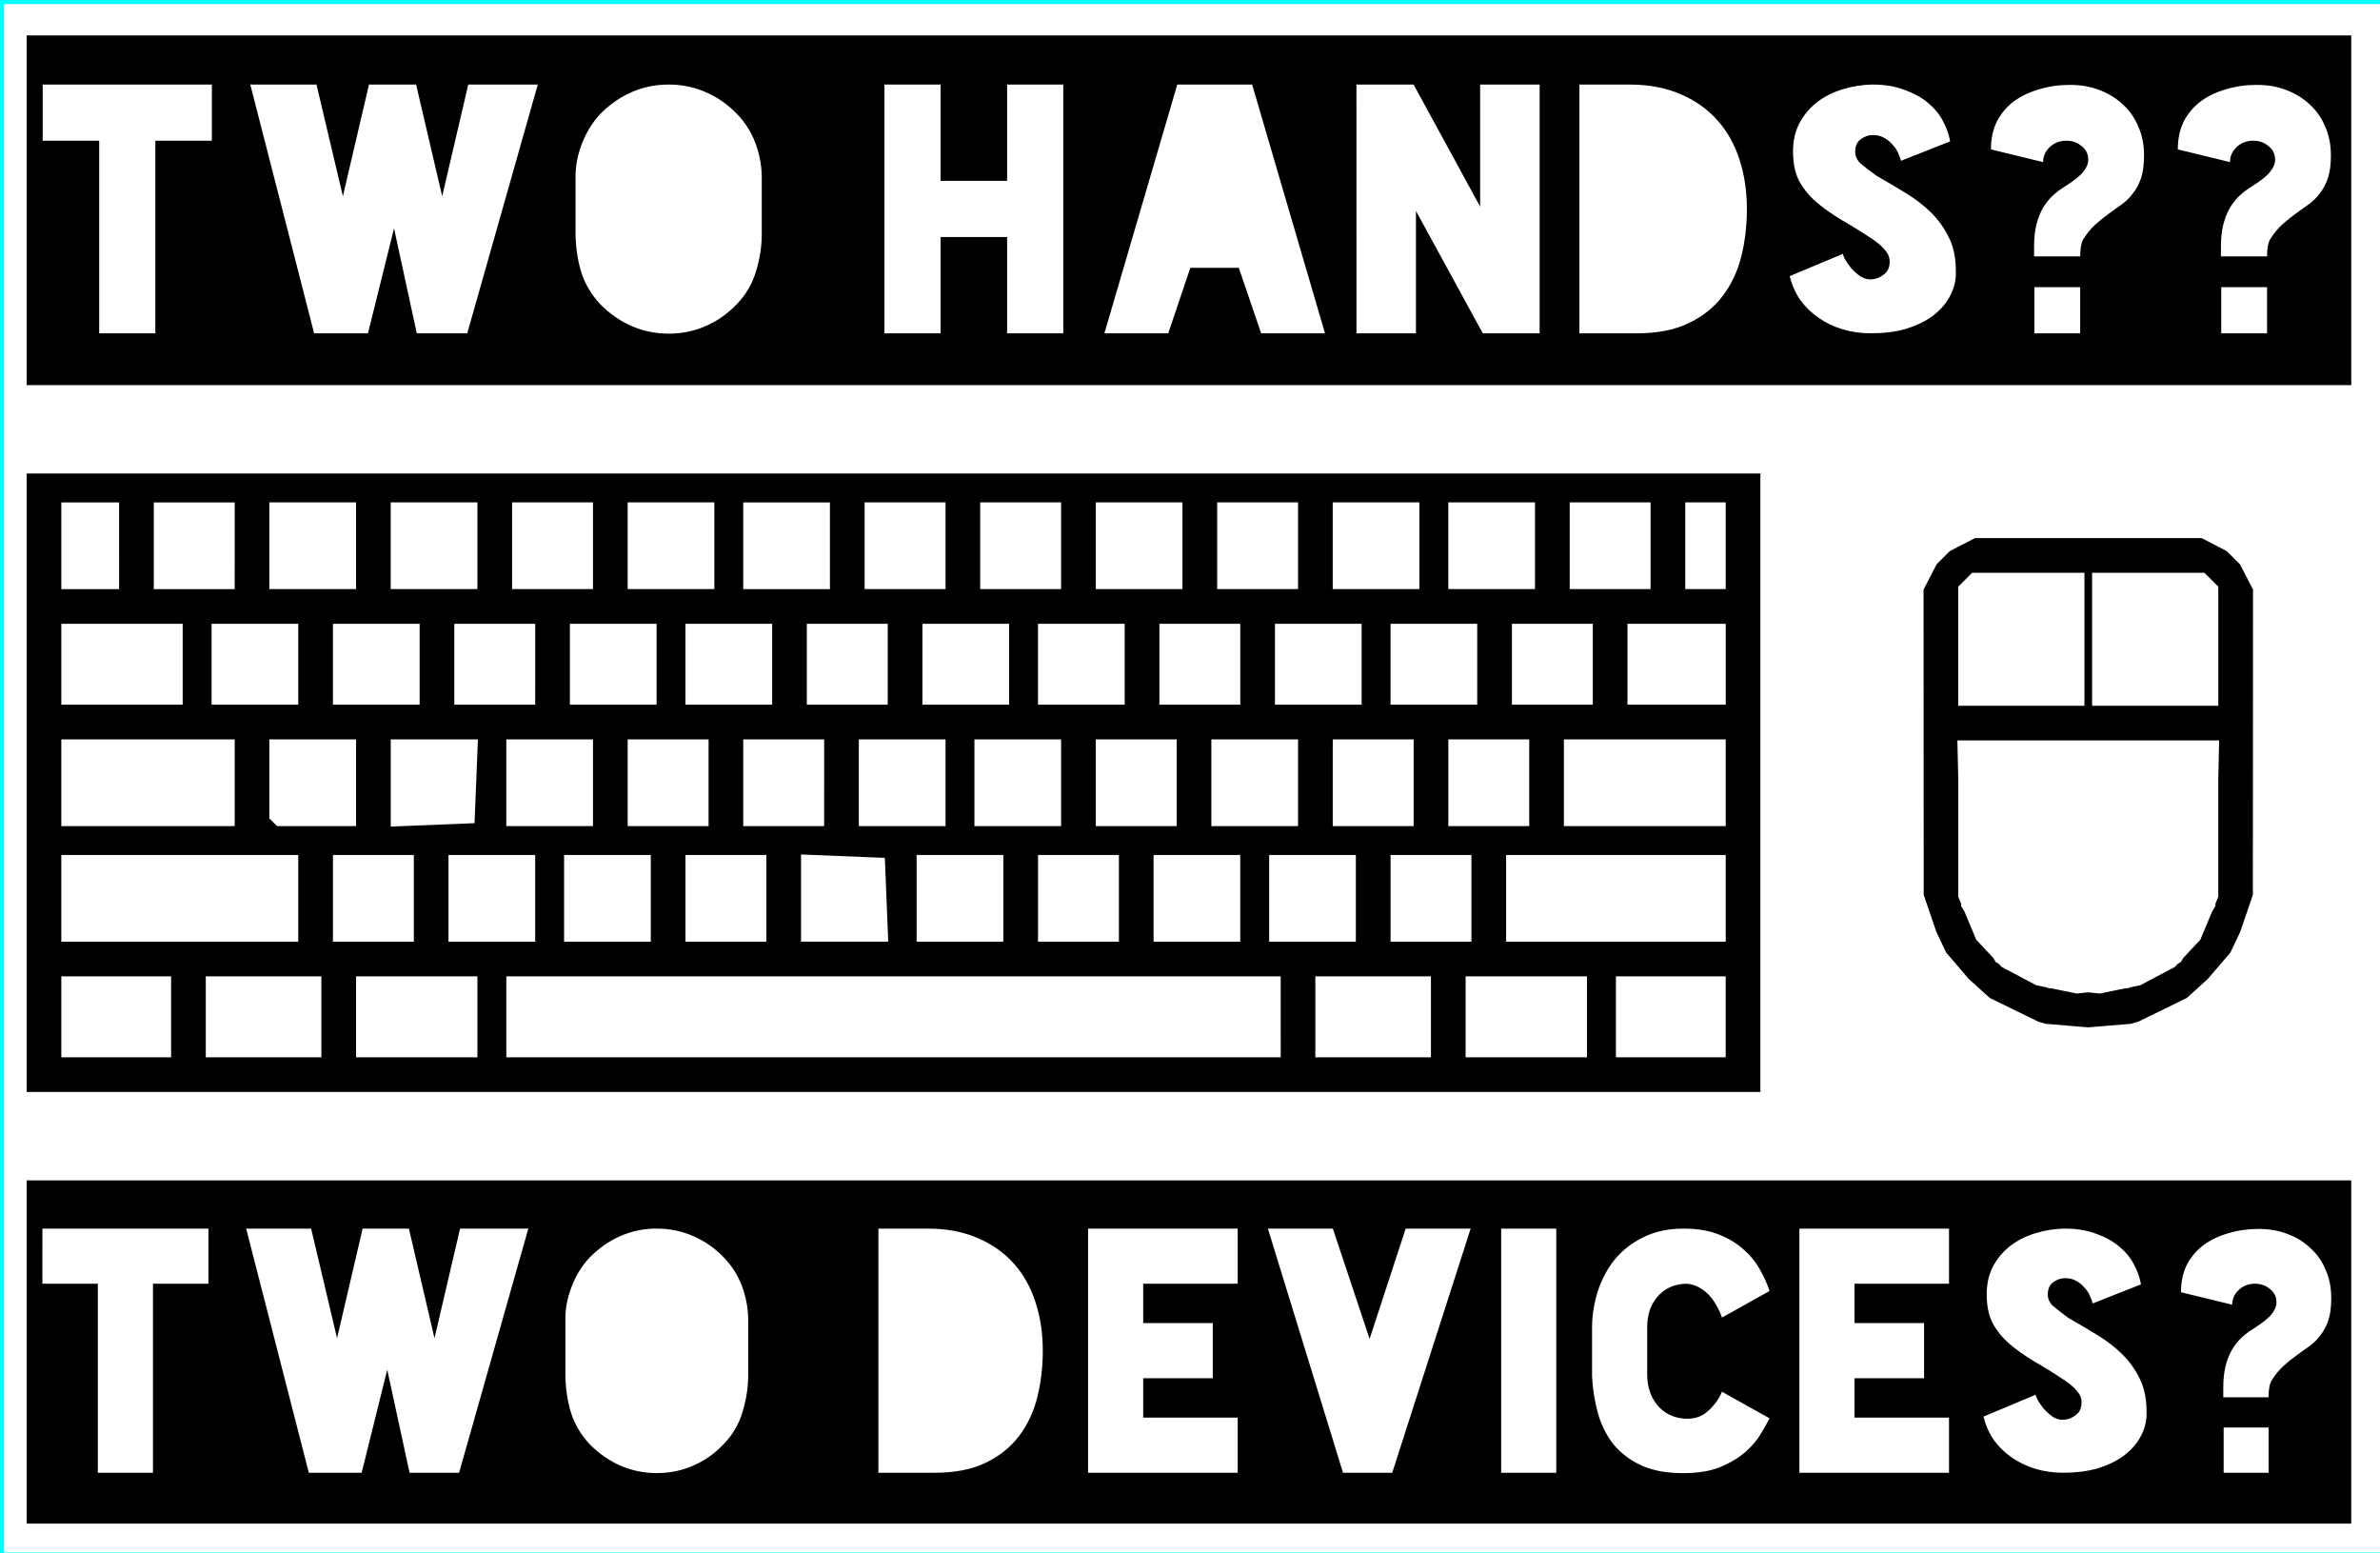
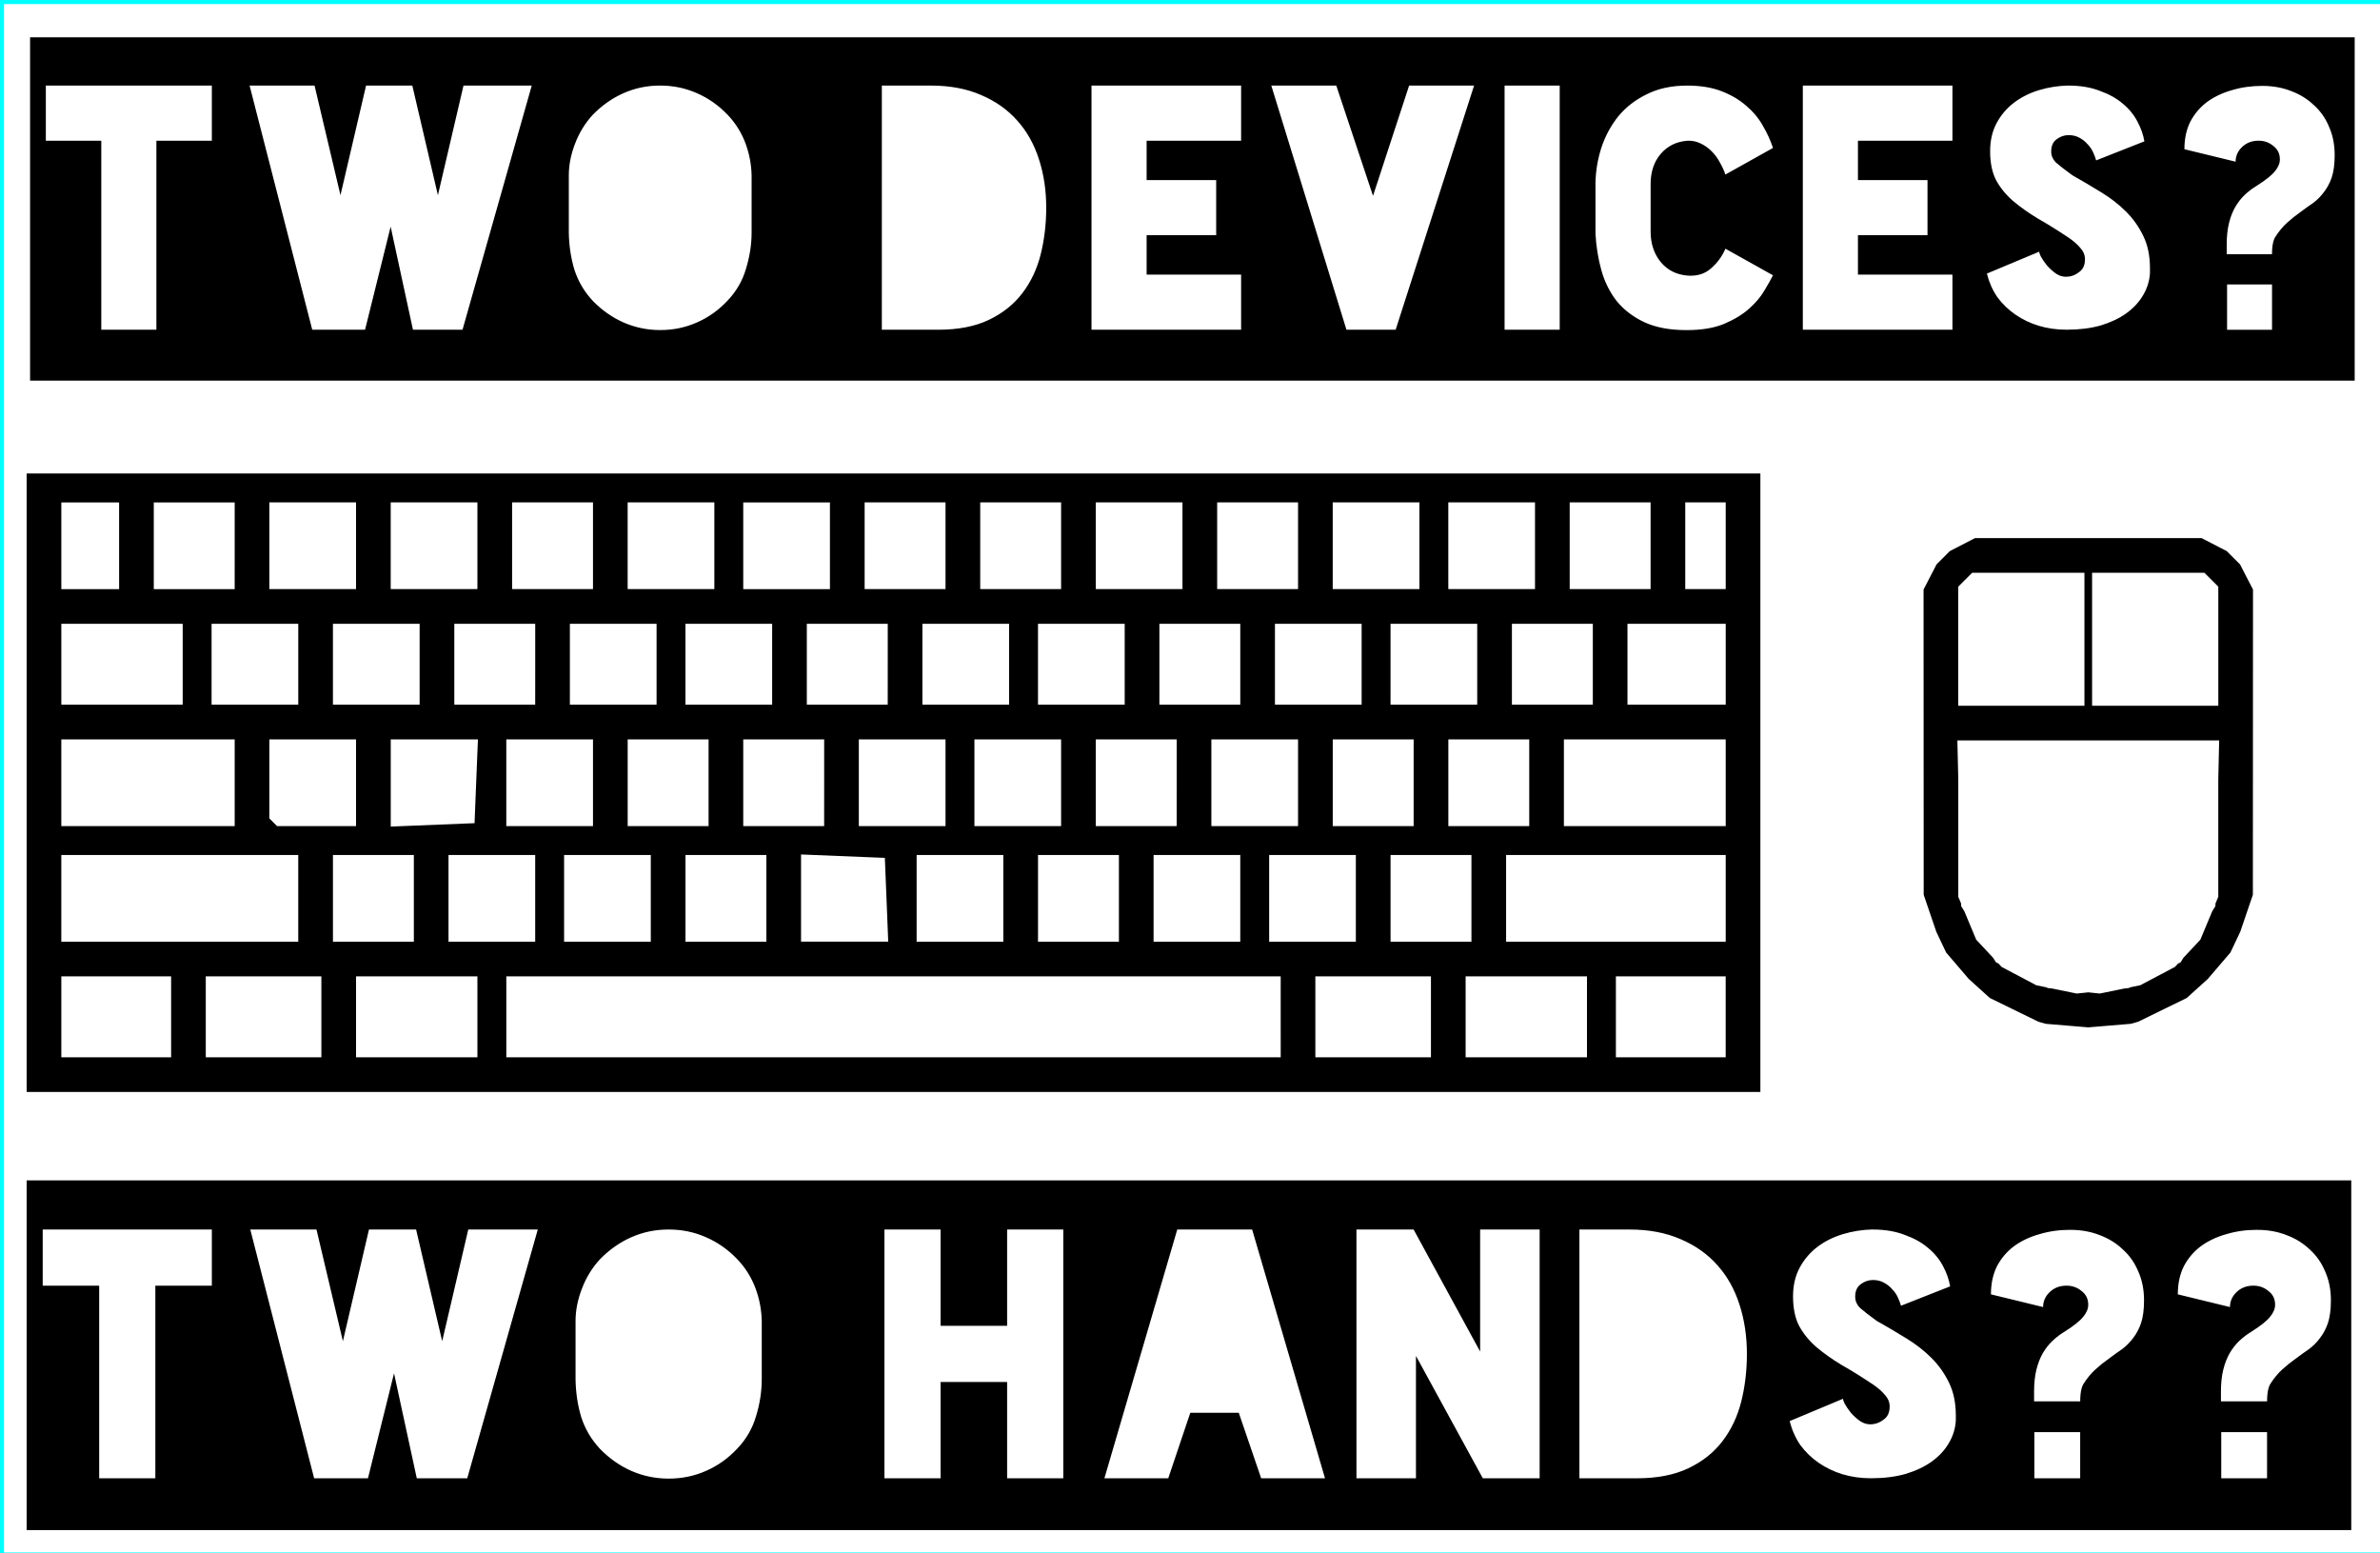
<svg xmlns="http://www.w3.org/2000/svg" width="145.285mm" height="94.751mm" viewBox="0 0 145.285 94.751" version="1.1" id="svg5" xml:space="preserve">
  <defs id="defs2" />
  <g id="layer1" transform="translate(-26.91124,-34.45696)">
    <rect style="fill:#ffffff;stroke:#00ffff;stroke-width:0.5;paint-order:stroke fill markers;stop-color:#000000" id="rect1001" width="145.035" height="94.501" x="27.161" y="34.707" />
    <g id="g750" transform="translate(0,2.122692)">
      <path style="fill:#000000;stroke-width:1" d="m 28.538,80.107 v -18.874 h 52.917 52.917 v 18.874 18.874 H 81.455 28.538 Z m 8.819,14.287 v -2.469 H 34.006 30.655 v 2.469 2.469 H 34.006 37.357 Z m 9.172,0 v -2.469 h -3.528 -3.528 v 2.469 2.469 h 3.528 3.528 z m 9.525,0 v -2.469 h -3.704 -3.704 v 2.469 2.469 h 3.704 3.704 z m 49.036,0 v -2.469 H 81.455 57.819 v 2.469 2.469 h 23.636 23.636 z m 9.172,0 v -2.469 h -3.528 -3.528 v 2.469 2.469 h 3.528 3.528 z m 9.525,0 v -2.469 h -3.704 -3.704 v 2.469 2.469 h 3.704 3.704 z m 8.467,0 v -2.469 h -3.351 -3.351 v 2.469 2.469 h 3.351 3.351 z M 45.118,87.163 v -2.646 h -7.232 -7.232 v 2.646 2.646 h 7.232 7.232 z m 7.056,0 v -2.646 h -2.469 -2.469 v 2.646 2.646 h 2.469 2.469 z m 7.408,0 v -2.646 h -2.646 -2.646 v 2.646 2.646 h 2.646 2.646 z m 7.056,0 v -2.646 h -2.646 -2.646 v 2.646 2.646 h 2.646 2.646 z m 7.056,0 v -2.646 h -2.469 -2.469 v 2.646 2.646 h 2.469 2.469 z m 7.336,0.088 -0.104,-2.558 -2.558,-0.104 -2.558,-0.104 v 2.661 2.661 h 2.661 2.661 z m 7.128,-0.088 v -2.646 h -2.646 -2.646 v 2.646 2.646 h 2.646 2.646 z m 7.056,0 v -2.646 h -2.469 -2.469 v 2.646 2.646 h 2.469 2.469 z m 7.408,0 v -2.646 h -2.646 -2.646 v 2.646 2.646 h 2.646 2.646 z m 7.056,0 v -2.646 h -2.646 -2.646 v 2.646 2.646 h 2.646 2.646 z m 7.056,0 v -2.646 h -2.469 -2.469 v 2.646 2.646 h 2.469 2.469 z m 15.522,0 v -2.646 h -6.703 -6.703 v 2.646 2.646 h 6.703 6.703 z M 41.238,80.107 v -2.646 h -5.292 -5.292 v 2.646 2.646 h 5.292 5.292 z m 7.408,0 v -2.646 h -2.646 -2.646 v 2.411 2.411 l 0.235,0.235 0.235,0.235 h 2.411 2.411 z m 7.336,-0.088 0.104,-2.558 h -2.661 -2.661 v 2.661 2.661 l 2.558,-0.104 2.558,-0.104 z m 7.128,0.088 v -2.646 h -2.646 -2.646 v 2.646 2.646 h 2.646 2.646 z m 7.056,0 v -2.646 h -2.469 -2.469 v 2.646 2.646 h 2.469 2.469 z m 7.056,0 V 77.461 H 74.752 72.282 v 2.646 2.646 h 2.469 2.469 z m 7.408,0 v -2.646 h -2.646 -2.646 v 2.646 2.646 h 2.646 2.646 z m 7.056,0 v -2.646 h -2.646 -2.646 v 2.646 2.646 h 2.646 2.646 z m 7.056,0 V 77.461 H 96.271 93.802 v 2.646 2.646 h 2.469 2.469 z m 7.408,0 v -2.646 h -2.646 -2.646 v 2.646 2.646 h 2.646 2.646 z m 7.056,0 v -2.646 h -2.469 -2.469 v 2.646 2.646 h 2.469 2.469 z m 7.056,0 v -2.646 h -2.469 -2.469 v 2.646 2.646 h 2.469 2.469 z m 11.994,0 v -2.646 h -4.939 -4.939 v 2.646 2.646 h 4.939 4.939 z M 38.063,72.875 V 70.406 h -3.704 -3.704 v 2.469 2.469 h 3.704 3.704 z m 7.056,0 V 70.406 h -2.646 -2.646 v 2.469 2.469 h 2.646 2.646 z m 7.408,0 V 70.406 H 49.881 47.235 v 2.469 2.469 H 49.881 52.527 Z m 7.056,0 V 70.406 H 57.113 54.644 v 2.469 2.469 h 2.469 2.469 z m 7.408,0 V 70.406 H 64.345 61.699 v 2.469 2.469 h 2.646 2.646 z m 7.056,0 V 70.406 h -2.646 -2.646 v 2.469 2.469 h 2.646 2.646 z m 7.056,0 V 70.406 H 78.632 76.163 v 2.469 2.469 h 2.469 2.469 z m 7.408,0 V 70.406 h -2.646 -2.646 v 2.469 2.469 h 2.646 2.646 z m 7.056,0 V 70.406 h -2.646 -2.646 v 2.469 2.469 h 2.646 2.646 z m 7.056,0 V 70.406 h -2.469 -2.469 v 2.469 2.469 h 2.469 2.469 z m 7.408,0 V 70.406 h -2.646 -2.646 v 2.469 2.469 h 2.646 2.646 z m 7.056,0 V 70.406 h -2.646 -2.646 v 2.469 2.469 h 2.646 2.646 z m 7.056,0 V 70.406 h -2.469 -2.469 v 2.469 2.469 h 2.469 2.469 z m 8.114,0 V 70.406 h -2.999 -2.999 v 2.469 2.469 h 2.999 2.999 z M 34.182,65.643 V 62.998 H 32.419 30.655 v 2.646 2.646 h 1.764 1.764 z m 7.056,0 V 62.998 H 38.769 36.299 v 2.646 2.646 h 2.469 2.469 z m 7.408,0 v -2.646 h -2.646 -2.646 v 2.646 2.646 h 2.646 2.646 z m 7.408,0 v -2.646 h -2.646 -2.646 v 2.646 2.646 h 2.646 2.646 z m 7.056,0 v -2.646 h -2.469 -2.469 v 2.646 2.646 h 2.469 2.469 z m 7.408,0 v -2.646 h -2.646 -2.646 v 2.646 2.646 h 2.646 2.646 z m 7.056,0 V 62.998 H 74.928 72.282 v 2.646 2.646 h 2.646 2.646 z m 7.056,0 v -2.646 h -2.469 -2.469 v 2.646 2.646 h 2.469 2.469 z m 7.056,0 v -2.646 h -2.469 -2.469 v 2.646 2.646 h 2.469 2.469 z m 7.408,0 v -2.646 h -2.646 -2.646 v 2.646 2.646 h 2.646 2.646 z m 7.056,0 v -2.646 h -2.469 -2.469 v 2.646 2.646 h 2.469 2.469 z m 7.408,0 v -2.646 h -2.646 -2.646 v 2.646 2.646 h 2.646 2.646 z m 7.056,0 v -2.646 h -2.646 -2.646 v 2.646 2.646 h 2.646 2.646 z m 7.056,0 v -2.646 h -2.469 -2.469 v 2.646 2.646 h 2.469 2.469 z m 4.586,0 v -2.646 h -1.235 -1.235 v 2.646 2.646 h 1.235 1.235 z" id="path301" />
      <path id="path533" style="fill:#000000;stroke-width:1" d="m 147.473,65.176 -1.035,0.535 -0.5,0.258 -0.406,0.406 -0.406,0.406 -0.258,0.5 -0.535,1.034 0.004,9.261 0.004,9.369 0.541,1.586 0.227,0.665 0.068,0.145 0.534,1.127 0.944,1.103 0.438,0.511 0.11,0.099 1.175,1.063 1.345,0.657 1.624,0.793 0.449,0.127 1.888,0.157 0.706,0.059 0.705,-0.059 1.887,-0.157 0.45,-0.127 1.623,-0.793 1.345,-0.657 1.176,-1.063 0.107,-0.097 0.439,-0.513 0.944,-1.103 0.534,-1.127 0.068,-0.144 0.227,-0.666 0.541,-1.587 0.004,-9.368 0.004,-9.261 -0.534,-1.034 -0.258,-0.5 -0.406,-0.406 -0.406,-0.406 -0.5,-0.258 -1.035,-0.535 h -6.544 -0.741 z m -0.175,2.117 h 0.26 2.668 0.305 2.973 0.65 v 4.057 4.057 h -0.65 -3.527 -3.526 -0.002 v -3.503 -3.503 l 0.002,-0.002 v -0.26 l 0.424,-0.423 z m 7.323,0 h 0.65 3.279 2.668 0.26 l 0.423,0.423 0.423,0.423 v 0.26 l 0.002,0.002 v 3.503 3.503 h -0.002 -3.351 -3.702 -0.65 v -4.057 z m -8.224,10.23 h 0.054 7.91 0.054 7.909 0.054 l -0.054,2.402 v 2.371 4.774 l -0.171,0.408 -0.004,0.158 -0.192,0.31 -0.18,0.431 -0.546,1.307 -0.777,0.832 -0.26,0.279 -0.168,0.271 -0.159,0.079 -0.19,0.204 -1.058,0.559 -1.058,0.559 -0.614,0.126 -0.089,0.044 -0.259,0.027 -0.272,0.056 -1.235,0.253 -0.704,-0.074 -0.704,0.074 -1.235,-0.253 -0.271,-0.056 -0.26,-0.027 -0.089,-0.044 -0.614,-0.126 -1.058,-0.559 -1.058,-0.559 -0.19,-0.204 -0.158,-0.079 -0.167,-0.27 -0.261,-0.28 -0.777,-0.832 -0.546,-1.307 -0.18,-0.431 -0.192,-0.31 -0.004,-0.158 -0.171,-0.408 v -4.774 -2.371 z" />
    </g>
-     <path id="path699" style="font-size:20.029px;line-height:1.25;font-family:Blackout;-inkscape-font-specification:Blackout;stroke-width:0.265" d="m 28.538,36.618 v 21.345 h 12.448 20.059 13.468 5.938 13.019 15.978 12.59 13.244 12.224 11.162 0.367 11.407 V 36.618 H 159.036 158.668 147.506 135.283 122.039 109.449 93.471 80.451 74.513 61.045 40.986 Z m 0.98,3 h 10.325 v 3.428 H 36.394 V 54.799 H 32.966 V 43.046 h -3.448 z m 12.672,0 h 4.041 l 1.612,6.816 1.592,-6.816 h 2.877 l 1.592,6.816 1.592,-6.816 h 4.244 l -4.306,15.182 h -3.081 l -1.388,-6.407 -1.592,6.407 h -3.286 z m 25.528,0 h 0.021 c 0.803,0 1.558,0.156 2.265,0.469 0.721,0.313 1.36,0.762 1.918,1.347 0.49,0.517 0.857,1.102 1.102,1.755 0.245,0.653 0.374,1.326 0.388,2.02 v 3.551 c 0,0.735 -0.115,1.483 -0.347,2.245 -0.218,0.748 -0.598,1.408 -1.143,1.979 -0.558,0.599 -1.197,1.054 -1.918,1.367 -0.707,0.313 -1.462,0.469 -2.265,0.469 h -0.021 c -0.789,0 -1.544,-0.156 -2.265,-0.469 -0.707,-0.313 -1.347,-0.762 -1.918,-1.347 -0.531,-0.571 -0.911,-1.217 -1.143,-1.938 -0.218,-0.721 -0.334,-1.49 -0.347,-2.306 v -3.551 c 0,-0.653 0.13,-1.313 0.388,-1.979 0.258,-0.68 0.626,-1.279 1.102,-1.796 0.571,-0.585 1.211,-1.034 1.918,-1.347 0.707,-0.313 1.462,-0.469 2.265,-0.469 z m 13.183,0 h 3.428 v 5.877 h 4.061 v -5.877 h 3.428 v 15.182 h -3.428 v -5.877 h -4.061 v 5.877 h -3.428 z m 17.875,0 h 4.571 l 4.448,15.182 h -3.897 l -1.367,-3.999 h -2.958 l -1.347,3.999 h -3.897 z m 10.938,0 h 3.49 l 4.061,7.448 v -7.448 h 3.632 v 15.182 h -3.469 l -4.081,-7.468 v 7.468 h -3.632 z m 13.611,0 h 3.061 c 1.184,0 2.224,0.197 3.122,0.592 0.898,0.381 1.646,0.911 2.245,1.592 0.599,0.667 1.047,1.469 1.347,2.408 0.299,0.925 0.449,1.925 0.449,3 0,1.02 -0.115,1.993 -0.347,2.918 -0.231,0.911 -0.613,1.714 -1.143,2.408 -0.531,0.694 -1.224,1.245 -2.082,1.653 -0.857,0.408 -1.904,0.612 -3.142,0.612 h -0.449 -3.061 z m 17.896,0 c 0.748,0 1.401,0.109 1.959,0.327 0.571,0.204 1.048,0.469 1.429,0.796 0.395,0.326 0.701,0.701 0.918,1.122 0.218,0.408 0.36,0.816 0.428,1.224 l -3,1.183 c -0.041,-0.15 -0.102,-0.313 -0.183,-0.489 -0.082,-0.19 -0.198,-0.361 -0.347,-0.511 -0.136,-0.163 -0.306,-0.299 -0.51,-0.408 -0.19,-0.109 -0.415,-0.163 -0.673,-0.163 -0.272,0 -0.524,0.088 -0.755,0.265 -0.218,0.163 -0.327,0.415 -0.327,0.755 0,0.258 0.102,0.49 0.306,0.694 0.218,0.19 0.551,0.449 1,0.775 0.626,0.354 1.224,0.708 1.796,1.061 0.585,0.354 1.102,0.755 1.551,1.204 0.449,0.449 0.809,0.959 1.082,1.53 0.272,0.558 0.408,1.224 0.408,2 v 0.286 c -0.027,0.49 -0.17,0.952 -0.428,1.388 -0.245,0.422 -0.592,0.796 -1.041,1.122 -0.435,0.313 -0.966,0.565 -1.592,0.755 -0.626,0.177 -1.333,0.265 -2.122,0.265 -0.612,0 -1.19,-0.081 -1.734,-0.244 -0.531,-0.163 -1.014,-0.395 -1.449,-0.694 -0.435,-0.299 -0.81,-0.66 -1.122,-1.082 -0.299,-0.435 -0.517,-0.925 -0.653,-1.469 l 3.265,-1.367 c -0.027,0.014 -5e-4,0.109 0.081,0.286 0.095,0.177 0.225,0.367 0.388,0.572 0.163,0.19 0.36,0.367 0.592,0.53 0.245,0.15 0.503,0.204 0.775,0.163 0.231,-0.027 0.456,-0.129 0.674,-0.306 0.231,-0.177 0.34,-0.456 0.326,-0.837 -0.014,-0.231 -0.108,-0.442 -0.285,-0.633 -0.163,-0.204 -0.402,-0.415 -0.715,-0.633 -0.694,-0.463 -1.34,-0.864 -1.938,-1.204 -0.585,-0.354 -1.102,-0.721 -1.551,-1.102 -0.435,-0.381 -0.782,-0.81 -1.041,-1.286 -0.245,-0.476 -0.367,-1.075 -0.367,-1.796 0,-0.667 0.136,-1.252 0.408,-1.755 0.272,-0.503 0.633,-0.925 1.082,-1.266 0.449,-0.34 0.966,-0.598 1.551,-0.775 0.585,-0.177 1.19,-0.272 1.816,-0.286 z m 12.06,0.021 h 0.021 c 0.653,0 1.252,0.108 1.796,0.326 0.544,0.204 1.013,0.497 1.408,0.877 0.408,0.367 0.721,0.817 0.939,1.347 0.231,0.517 0.347,1.102 0.347,1.755 0,0.558 -0.061,1.02 -0.183,1.388 -0.122,0.354 -0.286,0.66 -0.49,0.918 -0.19,0.258 -0.415,0.483 -0.673,0.673 -0.258,0.177 -0.524,0.367 -0.796,0.572 -0.272,0.19 -0.544,0.408 -0.816,0.653 -0.272,0.245 -0.524,0.551 -0.755,0.918 -0.082,0.15 -0.136,0.354 -0.163,0.612 -0.014,0.136 -0.02,0.279 -0.02,0.428 h -2.816 v -0.612 c 0,-0.503 0.048,-0.945 0.143,-1.326 0.095,-0.381 0.224,-0.714 0.388,-1 0.177,-0.299 0.374,-0.551 0.592,-0.755 0.231,-0.218 0.483,-0.408 0.755,-0.572 0.558,-0.354 0.932,-0.653 1.122,-0.898 0.204,-0.245 0.306,-0.49 0.306,-0.735 0,-0.354 -0.136,-0.633 -0.408,-0.837 -0.258,-0.218 -0.565,-0.327 -0.918,-0.327 -0.408,0 -0.749,0.129 -1.021,0.388 -0.272,0.258 -0.408,0.565 -0.408,0.918 l -3.184,-0.775 c 0,-0.653 0.123,-1.224 0.367,-1.714 0.258,-0.49 0.605,-0.898 1.041,-1.225 0.449,-0.326 0.966,-0.571 1.551,-0.734 0.585,-0.177 1.211,-0.265 1.877,-0.265 z m 11.407,0 h 0.021 c 0.653,0 1.252,0.108 1.796,0.326 0.544,0.204 1.013,0.497 1.408,0.877 0.408,0.367 0.721,0.817 0.939,1.347 0.231,0.517 0.347,1.102 0.347,1.755 0,0.558 -0.061,1.02 -0.183,1.388 -0.122,0.354 -0.286,0.66 -0.49,0.918 -0.19,0.258 -0.415,0.483 -0.673,0.673 -0.258,0.177 -0.524,0.367 -0.796,0.572 -0.272,0.19 -0.544,0.408 -0.816,0.653 -0.272,0.245 -0.524,0.551 -0.755,0.918 -0.082,0.15 -0.136,0.354 -0.163,0.612 -0.014,0.136 -0.02,0.279 -0.02,0.428 h -2.816 v -0.612 c 0,-0.503 0.047,-0.945 0.143,-1.326 0.095,-0.381 0.224,-0.714 0.388,-1 0.177,-0.299 0.374,-0.551 0.592,-0.755 0.231,-0.218 0.483,-0.408 0.755,-0.572 0.558,-0.354 0.932,-0.653 1.122,-0.898 0.204,-0.245 0.306,-0.49 0.306,-0.735 0,-0.354 -0.136,-0.633 -0.408,-0.837 -0.258,-0.218 -0.565,-0.327 -0.918,-0.327 -0.408,0 -0.749,0.129 -1.021,0.388 -0.272,0.258 -0.408,0.565 -0.408,0.918 l -3.184,-0.775 c 0,-0.653 0.123,-1.224 0.367,-1.714 0.258,-0.49 0.605,-0.898 1.041,-1.225 0.449,-0.326 0.966,-0.571 1.551,-0.734 0.585,-0.177 1.211,-0.265 1.877,-0.265 z m -13.59,12.345 h 2.796 v 2.816 h -2.796 z m 11.407,0 h 2.796 v 2.816 h -2.796 z" />
-     <path id="path721" style="font-size:20.029px;line-height:1.25;font-family:Blackout;-inkscape-font-specification:Blackout;stroke-width:0.265" d="m 28.538,106.498 v 20.95 h 12.218 19.688 13.219 5.828 12.779 11.496 13.74 5.768 13.179 10.735 11.697 0.24 11.317 V 106.498 H 159.126 158.886 147.189 136.454 123.275 117.507 103.766 92.27 79.491 73.663 60.444 40.756 Z m 0.962,2.944 h 10.134 v 3.365 H 36.249 v 11.536 h -3.365 v -11.536 h -3.385 z m 12.438,0 h 3.966 l 1.582,6.69 1.562,-6.69 h 2.824 l 1.562,6.69 1.562,-6.69 h 4.166 l -4.226,14.901 H 51.912 l -1.362,-6.289 -1.562,6.289 h -3.225 z m 25.056,0 h 0.02 c 0.788,0 1.529,0.154 2.223,0.461 0.708,0.307 1.335,0.748 1.883,1.322 0.481,0.507 0.841,1.081 1.082,1.722 0.24,0.641 0.368,1.302 0.381,1.983 v 3.485 c 0,0.721 -0.114,1.455 -0.341,2.203 -0.214,0.734 -0.588,1.382 -1.122,1.943 -0.547,0.588 -1.175,1.035 -1.883,1.342 -0.694,0.307 -1.435,0.46 -2.223,0.46 h -0.02 c -0.774,0 -1.515,-0.153 -2.223,-0.46 -0.694,-0.307 -1.322,-0.748 -1.883,-1.322 -0.521,-0.561 -0.895,-1.195 -1.122,-1.903 -0.214,-0.708 -0.327,-1.462 -0.341,-2.263 v -3.485 c 0,-0.641 0.127,-1.288 0.381,-1.943 0.254,-0.668 0.614,-1.255 1.082,-1.763 0.561,-0.574 1.188,-1.015 1.883,-1.322 0.694,-0.307 1.435,-0.461 2.223,-0.461 z m 13.54,0 h 3.004 c 1.162,0 2.183,0.194 3.064,0.581 0.881,0.374 1.615,0.895 2.203,1.562 0.588,0.654 1.028,1.442 1.322,2.364 0.294,0.908 0.441,1.889 0.441,2.944 0,1.001 -0.114,1.956 -0.341,2.864 -0.227,0.895 -0.601,1.682 -1.122,2.363 -0.521,0.681 -1.202,1.222 -2.043,1.623 -0.841,0.401 -1.869,0.6 -3.085,0.6 h -0.44 -3.004 z m 12.798,0 h 9.133 v 3.365 h -5.768 v 2.403 h 4.246 v 3.365 h -4.246 v 2.403 h 5.768 v 3.365 h -9.133 z m 10.976,0 h 3.966 l 2.243,6.73 2.203,-6.73 h 3.966 l -4.787,14.901 h -3.004 z m 14.24,0 h 3.365 v 14.901 h -3.365 z m 11.116,0 h 0.02 c 0.815,0 1.515,0.114 2.103,0.341 0.588,0.227 1.088,0.521 1.502,0.882 0.427,0.361 0.768,0.768 1.022,1.222 0.267,0.454 0.474,0.908 0.621,1.362 l -2.904,1.623 c -0.08,-0.24 -0.193,-0.487 -0.34,-0.741 -0.134,-0.254 -0.3,-0.481 -0.501,-0.681 -0.2,-0.2 -0.427,-0.36 -0.681,-0.481 -0.254,-0.12 -0.521,-0.174 -0.801,-0.16 -0.681,0.053 -1.228,0.327 -1.642,0.821 -0.401,0.481 -0.6,1.088 -0.6,1.823 v 2.904 c 0,0.734 0.207,1.355 0.621,1.862 0.414,0.494 0.961,0.768 1.642,0.821 0.574,0.04 1.048,-0.106 1.422,-0.44 0.387,-0.334 0.681,-0.735 0.881,-1.202 l 2.904,1.623 c -0.12,0.24 -0.293,0.547 -0.52,0.921 -0.214,0.374 -0.521,0.741 -0.921,1.102 -0.401,0.361 -0.915,0.674 -1.543,0.942 -0.614,0.254 -1.375,0.38 -2.283,0.38 h -0.02 c -1.015,0 -1.869,-0.16 -2.564,-0.481 -0.681,-0.32 -1.242,-0.747 -1.683,-1.282 -0.427,-0.547 -0.741,-1.175 -0.941,-1.883 -0.2,-0.721 -0.321,-1.469 -0.361,-2.243 v -3.084 c 0.013,-0.734 0.134,-1.455 0.361,-2.163 0.24,-0.721 0.587,-1.362 1.041,-1.923 0.467,-0.561 1.048,-1.008 1.743,-1.342 0.694,-0.347 1.502,-0.521 2.424,-0.521 z m 7.09,0 h 9.133 v 3.365 h -5.768 v 2.403 h 4.246 v 3.365 h -4.246 v 2.403 h 5.768 v 3.365 h -9.133 z m 16.204,0 c 0.734,0 1.375,0.107 1.923,0.32 0.561,0.2 1.028,0.461 1.402,0.781 0.387,0.32 0.688,0.688 0.901,1.102 0.214,0.401 0.354,0.801 0.421,1.201 l -2.945,1.162 c -0.04,-0.147 -0.1,-0.307 -0.18,-0.481 -0.08,-0.187 -0.194,-0.354 -0.341,-0.501 -0.134,-0.16 -0.3,-0.294 -0.5,-0.4 -0.187,-0.107 -0.407,-0.16 -0.661,-0.16 -0.267,0 -0.515,0.087 -0.742,0.26 -0.214,0.16 -0.32,0.407 -0.32,0.741 0,0.254 0.1,0.481 0.301,0.681 0.214,0.187 0.541,0.44 0.981,0.761 0.614,0.347 1.202,0.695 1.763,1.042 0.574,0.347 1.081,0.741 1.522,1.181 0.441,0.441 0.794,0.941 1.061,1.502 0.267,0.547 0.401,1.202 0.401,1.963 v 0.28 c -0.027,0.481 -0.167,0.935 -0.421,1.362 -0.24,0.414 -0.581,0.781 -1.022,1.102 -0.427,0.307 -0.948,0.554 -1.562,0.741 -0.614,0.174 -1.309,0.26 -2.083,0.26 -0.601,0 -1.168,-0.08 -1.702,-0.24 -0.521,-0.16 -0.995,-0.387 -1.422,-0.681 -0.427,-0.294 -0.795,-0.648 -1.102,-1.062 -0.294,-0.427 -0.507,-0.908 -0.641,-1.442 l 3.204,-1.342 c -0.027,0.013 -3e-5,0.107 0.08,0.281 0.093,0.174 0.22,0.36 0.38,0.561 0.16,0.187 0.354,0.361 0.581,0.521 0.24,0.147 0.494,0.2 0.761,0.16 0.227,-0.027 0.447,-0.127 0.661,-0.301 0.227,-0.174 0.334,-0.447 0.32,-0.821 -0.013,-0.227 -0.107,-0.434 -0.28,-0.621 -0.16,-0.2 -0.394,-0.408 -0.701,-0.621 -0.681,-0.454 -1.315,-0.848 -1.903,-1.182 -0.574,-0.347 -1.081,-0.708 -1.522,-1.082 -0.427,-0.374 -0.768,-0.794 -1.022,-1.261 -0.24,-0.467 -0.361,-1.055 -0.361,-1.763 0,-0.654 0.133,-1.228 0.4,-1.722 0.267,-0.494 0.621,-0.908 1.062,-1.242 0.441,-0.334 0.948,-0.588 1.522,-0.761 0.574,-0.174 1.169,-0.267 1.783,-0.281 z m 11.837,0.02 h 0.02 c 0.641,0 1.228,0.107 1.762,0.32 0.534,0.2 0.995,0.488 1.382,0.861 0.401,0.361 0.708,0.801 0.921,1.322 0.227,0.507 0.34,1.081 0.34,1.722 0,0.547 -0.06,1.002 -0.18,1.362 -0.12,0.347 -0.281,0.648 -0.481,0.901 -0.187,0.254 -0.407,0.474 -0.661,0.661 -0.254,0.174 -0.514,0.36 -0.781,0.561 -0.267,0.187 -0.534,0.4 -0.801,0.641 -0.267,0.24 -0.515,0.541 -0.742,0.901 -0.08,0.147 -0.133,0.347 -0.16,0.601 -0.013,0.134 -0.02,0.274 -0.02,0.421 h -2.764 v -0.601 c 0,-0.494 0.047,-0.928 0.14,-1.302 0.093,-0.374 0.221,-0.701 0.381,-0.981 0.174,-0.294 0.367,-0.541 0.581,-0.741 0.227,-0.214 0.474,-0.4 0.741,-0.561 0.547,-0.347 0.915,-0.641 1.102,-0.882 0.2,-0.24 0.3,-0.481 0.3,-0.721 0,-0.347 -0.133,-0.621 -0.4,-0.821 -0.254,-0.214 -0.554,-0.32 -0.901,-0.32 -0.401,0 -0.734,0.127 -1.001,0.38 -0.267,0.254 -0.4,0.554 -0.4,0.901 l -3.125,-0.761 c 0,-0.641 0.12,-1.201 0.361,-1.682 0.254,-0.481 0.594,-0.882 1.022,-1.202 0.441,-0.32 0.948,-0.561 1.522,-0.721 0.574,-0.174 1.189,-0.26 1.843,-0.26 z m -2.143,12.118 h 2.744 v 2.764 h -2.744 z" />
+     <path id="path721" style="font-size:20.029px;line-height:1.25;font-family:Blackout;-inkscape-font-specification:Blackout;stroke-width:0.265" d="m 28.747,36.736 v 20.95 h 12.218 19.688 13.219 5.828 12.779 11.496 13.74 5.768 13.179 10.735 11.697 0.24 11.317 V 36.736 H 159.335 159.095 147.398 136.663 123.484 117.716 103.976 92.479 79.701 73.872 60.653 40.965 Z m 0.962,2.944 h 10.134 v 3.365 h -3.385 v 11.536 H 33.094 V 43.046 H 29.709 Z m 12.438,0 h 3.966 l 1.582,6.69 1.562,-6.69 h 2.824 l 1.562,6.69 1.562,-6.69 h 4.166 l -4.226,14.901 h -3.025 l -1.362,-6.289 -1.562,6.289 H 45.972 Z m 25.056,0 h 0.02 c 0.788,0 1.529,0.154 2.223,0.461 0.708,0.307 1.335,0.748 1.883,1.322 0.481,0.507 0.841,1.081 1.082,1.722 0.24,0.641 0.368,1.302 0.381,1.983 v 3.485 c 0,0.721 -0.114,1.455 -0.341,2.203 -0.214,0.734 -0.588,1.382 -1.122,1.943 -0.547,0.588 -1.175,1.035 -1.883,1.342 -0.694,0.307 -1.435,0.46 -2.223,0.46 h -0.02 c -0.774,0 -1.515,-0.153 -2.223,-0.46 -0.694,-0.307 -1.322,-0.748 -1.883,-1.322 -0.521,-0.561 -0.895,-1.195 -1.122,-1.903 -0.214,-0.708 -0.327,-1.462 -0.341,-2.263 v -3.485 c 0,-0.641 0.127,-1.288 0.381,-1.943 0.254,-0.668 0.614,-1.255 1.082,-1.763 0.561,-0.574 1.188,-1.015 1.883,-1.322 0.694,-0.307 1.435,-0.461 2.223,-0.461 z m 13.54,0 h 3.004 c 1.162,0 2.183,0.194 3.064,0.581 0.881,0.374 1.615,0.895 2.203,1.562 0.588,0.654 1.028,1.442 1.322,2.364 0.294,0.908 0.441,1.889 0.441,2.944 0,1.001 -0.114,1.956 -0.341,2.864 -0.227,0.895 -0.601,1.682 -1.122,2.363 -0.521,0.681 -1.202,1.222 -2.043,1.623 -0.841,0.401 -1.869,0.6 -3.085,0.6 h -0.44 -3.004 z m 12.798,0 h 9.133 v 3.365 h -5.768 v 2.403 h 4.246 v 3.365 h -4.246 v 2.403 h 5.768 v 3.365 h -9.133 z m 10.976,0 h 3.966 l 2.243,6.73 2.203,-6.73 h 3.966 l -4.787,14.901 h -3.004 z m 14.24,0 h 3.365 v 14.901 h -3.365 z m 11.116,0 h 0.02 c 0.815,0 1.515,0.114 2.103,0.341 0.588,0.227 1.088,0.521 1.502,0.882 0.427,0.361 0.768,0.768 1.022,1.222 0.267,0.454 0.474,0.908 0.621,1.362 l -2.904,1.623 c -0.08,-0.24 -0.193,-0.487 -0.34,-0.741 -0.134,-0.254 -0.3,-0.481 -0.501,-0.681 -0.2,-0.2 -0.427,-0.36 -0.681,-0.481 -0.254,-0.12 -0.521,-0.174 -0.801,-0.16 -0.681,0.053 -1.228,0.327 -1.642,0.821 -0.401,0.481 -0.6,1.088 -0.6,1.823 v 2.904 c 0,0.734 0.207,1.355 0.621,1.862 0.414,0.494 0.961,0.768 1.642,0.821 0.574,0.04 1.048,-0.106 1.422,-0.44 0.387,-0.334 0.681,-0.735 0.881,-1.202 l 2.904,1.623 c -0.12,0.24 -0.293,0.547 -0.52,0.921 -0.214,0.374 -0.521,0.741 -0.921,1.102 -0.401,0.361 -0.915,0.674 -1.543,0.942 -0.614,0.254 -1.375,0.38 -2.283,0.38 h -0.02 c -1.015,0 -1.869,-0.16 -2.564,-0.481 -0.681,-0.32 -1.242,-0.747 -1.683,-1.282 -0.427,-0.547 -0.741,-1.175 -0.941,-1.883 -0.2,-0.721 -0.321,-1.469 -0.361,-2.243 v -3.084 c 0.013,-0.734 0.134,-1.455 0.361,-2.163 0.24,-0.721 0.587,-1.362 1.041,-1.923 0.467,-0.561 1.048,-1.008 1.743,-1.342 0.694,-0.347 1.502,-0.521 2.424,-0.521 z m 7.09,0 h 9.133 v 3.365 h -5.768 v 2.403 h 4.246 v 3.365 h -4.246 v 2.403 h 5.768 v 3.365 h -9.133 z m 16.204,0 c 0.734,0 1.375,0.107 1.923,0.32 0.561,0.2 1.028,0.461 1.402,0.781 0.387,0.32 0.688,0.688 0.901,1.102 0.214,0.401 0.354,0.801 0.421,1.201 l -2.945,1.162 c -0.04,-0.147 -0.1,-0.307 -0.18,-0.481 -0.08,-0.187 -0.194,-0.354 -0.341,-0.501 -0.134,-0.16 -0.3,-0.294 -0.5,-0.4 -0.187,-0.107 -0.407,-0.16 -0.661,-0.16 -0.267,0 -0.515,0.087 -0.742,0.26 -0.214,0.16 -0.32,0.407 -0.32,0.741 0,0.254 0.1,0.481 0.301,0.681 0.214,0.187 0.541,0.44 0.981,0.761 0.614,0.347 1.202,0.695 1.763,1.042 0.574,0.347 1.081,0.741 1.522,1.181 0.441,0.441 0.794,0.941 1.061,1.502 0.267,0.547 0.401,1.202 0.401,1.963 v 0.28 c -0.027,0.481 -0.167,0.935 -0.421,1.362 -0.24,0.414 -0.581,0.781 -1.022,1.102 -0.427,0.307 -0.948,0.554 -1.562,0.741 -0.614,0.174 -1.309,0.26 -2.083,0.26 -0.601,0 -1.168,-0.08 -1.702,-0.24 -0.521,-0.16 -0.995,-0.387 -1.422,-0.681 -0.427,-0.294 -0.795,-0.648 -1.102,-1.062 -0.294,-0.427 -0.507,-0.908 -0.641,-1.442 l 3.204,-1.342 c -0.027,0.013 -3e-5,0.107 0.08,0.281 0.093,0.174 0.22,0.36 0.38,0.561 0.16,0.187 0.354,0.361 0.581,0.521 0.24,0.147 0.494,0.2 0.761,0.16 0.227,-0.027 0.447,-0.127 0.661,-0.301 0.227,-0.174 0.334,-0.447 0.32,-0.821 -0.013,-0.227 -0.107,-0.434 -0.28,-0.621 -0.16,-0.2 -0.394,-0.408 -0.701,-0.621 -0.681,-0.454 -1.315,-0.848 -1.903,-1.182 -0.574,-0.347 -1.081,-0.708 -1.522,-1.082 -0.427,-0.374 -0.768,-0.794 -1.022,-1.261 -0.24,-0.467 -0.361,-1.055 -0.361,-1.763 0,-0.654 0.133,-1.228 0.4,-1.722 0.267,-0.494 0.621,-0.908 1.062,-1.242 0.441,-0.334 0.948,-0.588 1.522,-0.761 0.574,-0.174 1.169,-0.267 1.783,-0.281 z m 11.837,0.02 h 0.02 c 0.641,0 1.228,0.107 1.762,0.32 0.534,0.2 0.995,0.488 1.382,0.861 0.401,0.361 0.708,0.801 0.921,1.322 0.227,0.507 0.34,1.081 0.34,1.722 0,0.547 -0.06,1.002 -0.18,1.362 -0.12,0.347 -0.281,0.648 -0.481,0.901 -0.187,0.254 -0.407,0.474 -0.661,0.661 -0.254,0.174 -0.514,0.36 -0.781,0.561 -0.267,0.187 -0.534,0.4 -0.801,0.641 -0.267,0.24 -0.515,0.541 -0.742,0.901 -0.08,0.147 -0.133,0.347 -0.16,0.601 -0.013,0.134 -0.02,0.274 -0.02,0.421 h -2.764 v -0.601 c 0,-0.494 0.047,-0.928 0.14,-1.302 0.093,-0.374 0.221,-0.701 0.381,-0.981 0.174,-0.294 0.367,-0.541 0.581,-0.741 0.227,-0.214 0.474,-0.4 0.741,-0.561 0.547,-0.347 0.915,-0.641 1.102,-0.882 0.2,-0.24 0.3,-0.481 0.3,-0.721 0,-0.347 -0.133,-0.621 -0.4,-0.821 -0.254,-0.214 -0.554,-0.32 -0.901,-0.32 -0.401,0 -0.734,0.127 -1.001,0.38 -0.267,0.254 -0.4,0.554 -0.4,0.901 l -3.125,-0.761 c 0,-0.641 0.12,-1.201 0.361,-1.682 0.254,-0.481 0.594,-0.882 1.022,-1.202 0.441,-0.32 0.948,-0.561 1.522,-0.721 0.574,-0.174 1.189,-0.26 1.843,-0.26 z m -2.143,12.118 h 2.744 v 2.764 h -2.744 z" />
+     <path id="path392" style="font-size:20.029px;line-height:1.25;font-family:Blackout;-inkscape-font-specification:Blackout;stroke-width:0.265" d="m 28.538,106.498 v 21.345 h 12.448 20.059 13.468 5.938 13.019 15.978 12.59 13.244 12.224 11.162 0.367 11.407 V 106.498 H 159.036 158.668 147.506 135.283 122.039 109.449 93.471 80.451 74.513 61.045 40.986 Z m 0.98,3 h 10.325 v 3.428 h -3.449 v 11.754 h -3.428 v -11.754 h -3.448 z m 12.672,0 h 4.041 l 1.612,6.816 1.592,-6.816 h 2.877 l 1.592,6.816 1.592,-6.816 h 4.244 l -4.306,15.182 h -3.081 l -1.388,-6.407 -1.592,6.407 h -3.286 z m 25.528,0 h 0.021 c 0.803,0 1.558,0.156 2.265,0.469 0.721,0.313 1.36,0.762 1.918,1.347 0.49,0.517 0.857,1.102 1.102,1.755 0.245,0.653 0.374,1.326 0.388,2.02 v 3.551 c 0,0.735 -0.115,1.483 -0.347,2.245 -0.218,0.748 -0.598,1.408 -1.143,1.979 -0.558,0.599 -1.197,1.054 -1.918,1.367 -0.707,0.313 -1.462,0.469 -2.265,0.469 h -0.021 c -0.789,0 -1.544,-0.156 -2.265,-0.469 -0.707,-0.313 -1.347,-0.762 -1.918,-1.347 -0.531,-0.571 -0.911,-1.217 -1.143,-1.938 -0.218,-0.721 -0.334,-1.49 -0.347,-2.306 v -3.551 c 0,-0.653 0.13,-1.313 0.388,-1.979 0.258,-0.68 0.626,-1.279 1.102,-1.796 0.571,-0.585 1.211,-1.034 1.918,-1.347 0.707,-0.313 1.462,-0.469 2.265,-0.469 z m 13.183,0 h 3.428 v 5.877 h 4.061 v -5.877 h 3.428 v 15.182 h -3.428 v -5.877 h -4.061 v 5.877 h -3.428 z m 17.875,0 h 4.571 l 4.448,15.182 h -3.897 l -1.367,-3.999 h -2.958 l -1.347,3.999 h -3.897 z m 10.938,0 h 3.49 l 4.061,7.448 v -7.448 h 3.632 v 15.182 h -3.469 l -4.081,-7.468 v 7.468 h -3.632 z m 13.611,0 h 3.061 c 1.184,0 2.224,0.197 3.122,0.592 0.898,0.381 1.646,0.911 2.245,1.592 0.599,0.667 1.047,1.469 1.347,2.408 0.299,0.925 0.449,1.925 0.449,3 0,1.02 -0.115,1.993 -0.347,2.918 -0.231,0.911 -0.613,1.714 -1.143,2.408 -0.531,0.694 -1.224,1.245 -2.082,1.653 -0.857,0.408 -1.904,0.612 -3.142,0.612 h -0.449 -3.061 z m 17.896,0 c 0.748,0 1.401,0.109 1.959,0.327 0.571,0.204 1.048,0.469 1.429,0.796 0.395,0.327 0.701,0.701 0.918,1.122 0.218,0.408 0.36,0.816 0.428,1.224 l -3,1.183 c -0.041,-0.15 -0.102,-0.313 -0.183,-0.489 -0.082,-0.19 -0.198,-0.361 -0.347,-0.511 -0.136,-0.163 -0.306,-0.299 -0.51,-0.408 -0.19,-0.109 -0.415,-0.163 -0.673,-0.163 -0.272,0 -0.524,0.088 -0.755,0.265 -0.218,0.163 -0.327,0.415 -0.327,0.755 0,0.258 0.102,0.49 0.306,0.694 0.218,0.19 0.551,0.449 1,0.775 0.626,0.354 1.224,0.708 1.796,1.061 0.585,0.354 1.102,0.755 1.551,1.204 0.449,0.449 0.809,0.959 1.082,1.53 0.272,0.558 0.408,1.224 0.408,2 v 0.286 c -0.027,0.49 -0.17,0.952 -0.428,1.388 -0.245,0.422 -0.592,0.796 -1.041,1.122 -0.435,0.313 -0.966,0.565 -1.592,0.755 -0.626,0.177 -1.333,0.265 -2.122,0.265 -0.612,0 -1.19,-0.081 -1.734,-0.244 -0.531,-0.163 -1.014,-0.395 -1.449,-0.694 -0.435,-0.299 -0.81,-0.66 -1.122,-1.082 -0.299,-0.435 -0.517,-0.925 -0.653,-1.469 l 3.265,-1.367 c -0.027,0.014 -5e-4,0.109 0.081,0.286 0.095,0.177 0.225,0.367 0.388,0.572 0.163,0.19 0.36,0.367 0.592,0.53 0.245,0.15 0.503,0.204 0.775,0.163 0.231,-0.027 0.456,-0.129 0.674,-0.306 0.231,-0.177 0.34,-0.456 0.326,-0.837 -0.014,-0.231 -0.108,-0.442 -0.285,-0.633 -0.163,-0.204 -0.402,-0.415 -0.715,-0.633 -0.694,-0.463 -1.34,-0.864 -1.938,-1.204 -0.585,-0.354 -1.102,-0.721 -1.551,-1.102 -0.435,-0.381 -0.782,-0.81 -1.041,-1.286 -0.245,-0.476 -0.367,-1.075 -0.367,-1.796 0,-0.667 0.136,-1.252 0.408,-1.755 0.272,-0.503 0.633,-0.925 1.082,-1.266 0.449,-0.34 0.966,-0.598 1.551,-0.775 0.585,-0.177 1.19,-0.272 1.816,-0.286 z m 12.06,0.021 h 0.021 c 0.653,0 1.252,0.108 1.796,0.326 0.544,0.204 1.013,0.497 1.408,0.877 0.408,0.367 0.721,0.817 0.939,1.347 0.231,0.517 0.347,1.102 0.347,1.755 0,0.558 -0.061,1.02 -0.183,1.388 -0.122,0.354 -0.286,0.66 -0.49,0.918 -0.19,0.258 -0.415,0.483 -0.673,0.673 -0.258,0.177 -0.524,0.367 -0.796,0.572 -0.272,0.19 -0.544,0.408 -0.816,0.653 -0.272,0.245 -0.524,0.551 -0.755,0.918 -0.082,0.15 -0.136,0.354 -0.163,0.612 -0.014,0.136 -0.02,0.279 -0.02,0.428 h -2.816 v -0.612 c 0,-0.503 0.048,-0.945 0.143,-1.326 0.095,-0.381 0.224,-0.714 0.388,-1 0.177,-0.299 0.374,-0.551 0.592,-0.755 0.231,-0.218 0.483,-0.408 0.755,-0.572 0.558,-0.354 0.932,-0.653 1.122,-0.898 0.204,-0.245 0.306,-0.49 0.306,-0.735 0,-0.354 -0.136,-0.633 -0.408,-0.837 -0.258,-0.218 -0.565,-0.327 -0.918,-0.327 -0.408,0 -0.749,0.129 -1.021,0.388 -0.272,0.258 -0.408,0.565 -0.408,0.918 l -3.184,-0.775 c 0,-0.653 0.123,-1.224 0.367,-1.714 0.258,-0.49 0.605,-0.898 1.041,-1.225 0.449,-0.327 0.966,-0.571 1.551,-0.734 0.585,-0.177 1.211,-0.265 1.877,-0.265 z m 11.407,0 h 0.021 c 0.653,0 1.252,0.108 1.796,0.326 0.544,0.204 1.013,0.497 1.408,0.877 0.408,0.367 0.721,0.817 0.939,1.347 0.231,0.517 0.347,1.102 0.347,1.755 0,0.558 -0.061,1.02 -0.183,1.388 -0.122,0.354 -0.286,0.66 -0.49,0.918 -0.19,0.258 -0.415,0.483 -0.673,0.673 -0.258,0.177 -0.524,0.367 -0.796,0.572 -0.272,0.19 -0.544,0.408 -0.816,0.653 -0.272,0.245 -0.524,0.551 -0.755,0.918 -0.082,0.15 -0.136,0.354 -0.163,0.612 -0.014,0.136 -0.02,0.279 -0.02,0.428 h -2.816 v -0.612 c 0,-0.503 0.047,-0.945 0.143,-1.326 0.095,-0.381 0.224,-0.714 0.388,-1 0.177,-0.299 0.374,-0.551 0.592,-0.755 0.231,-0.218 0.483,-0.408 0.755,-0.572 0.558,-0.354 0.932,-0.653 1.122,-0.898 0.204,-0.245 0.306,-0.49 0.306,-0.735 0,-0.354 -0.136,-0.633 -0.408,-0.837 -0.258,-0.218 -0.565,-0.327 -0.918,-0.327 -0.408,0 -0.749,0.129 -1.021,0.388 -0.272,0.258 -0.408,0.565 -0.408,0.918 l -3.184,-0.775 c 0,-0.653 0.123,-1.224 0.367,-1.714 0.258,-0.49 0.605,-0.898 1.041,-1.225 0.449,-0.327 0.966,-0.571 1.551,-0.734 0.585,-0.177 1.211,-0.265 1.877,-0.265 z m -13.59,12.345 h 2.796 v 2.816 h -2.796 z m 11.407,0 h 2.796 v 2.816 h -2.796 z" />
  </g>
</svg>
